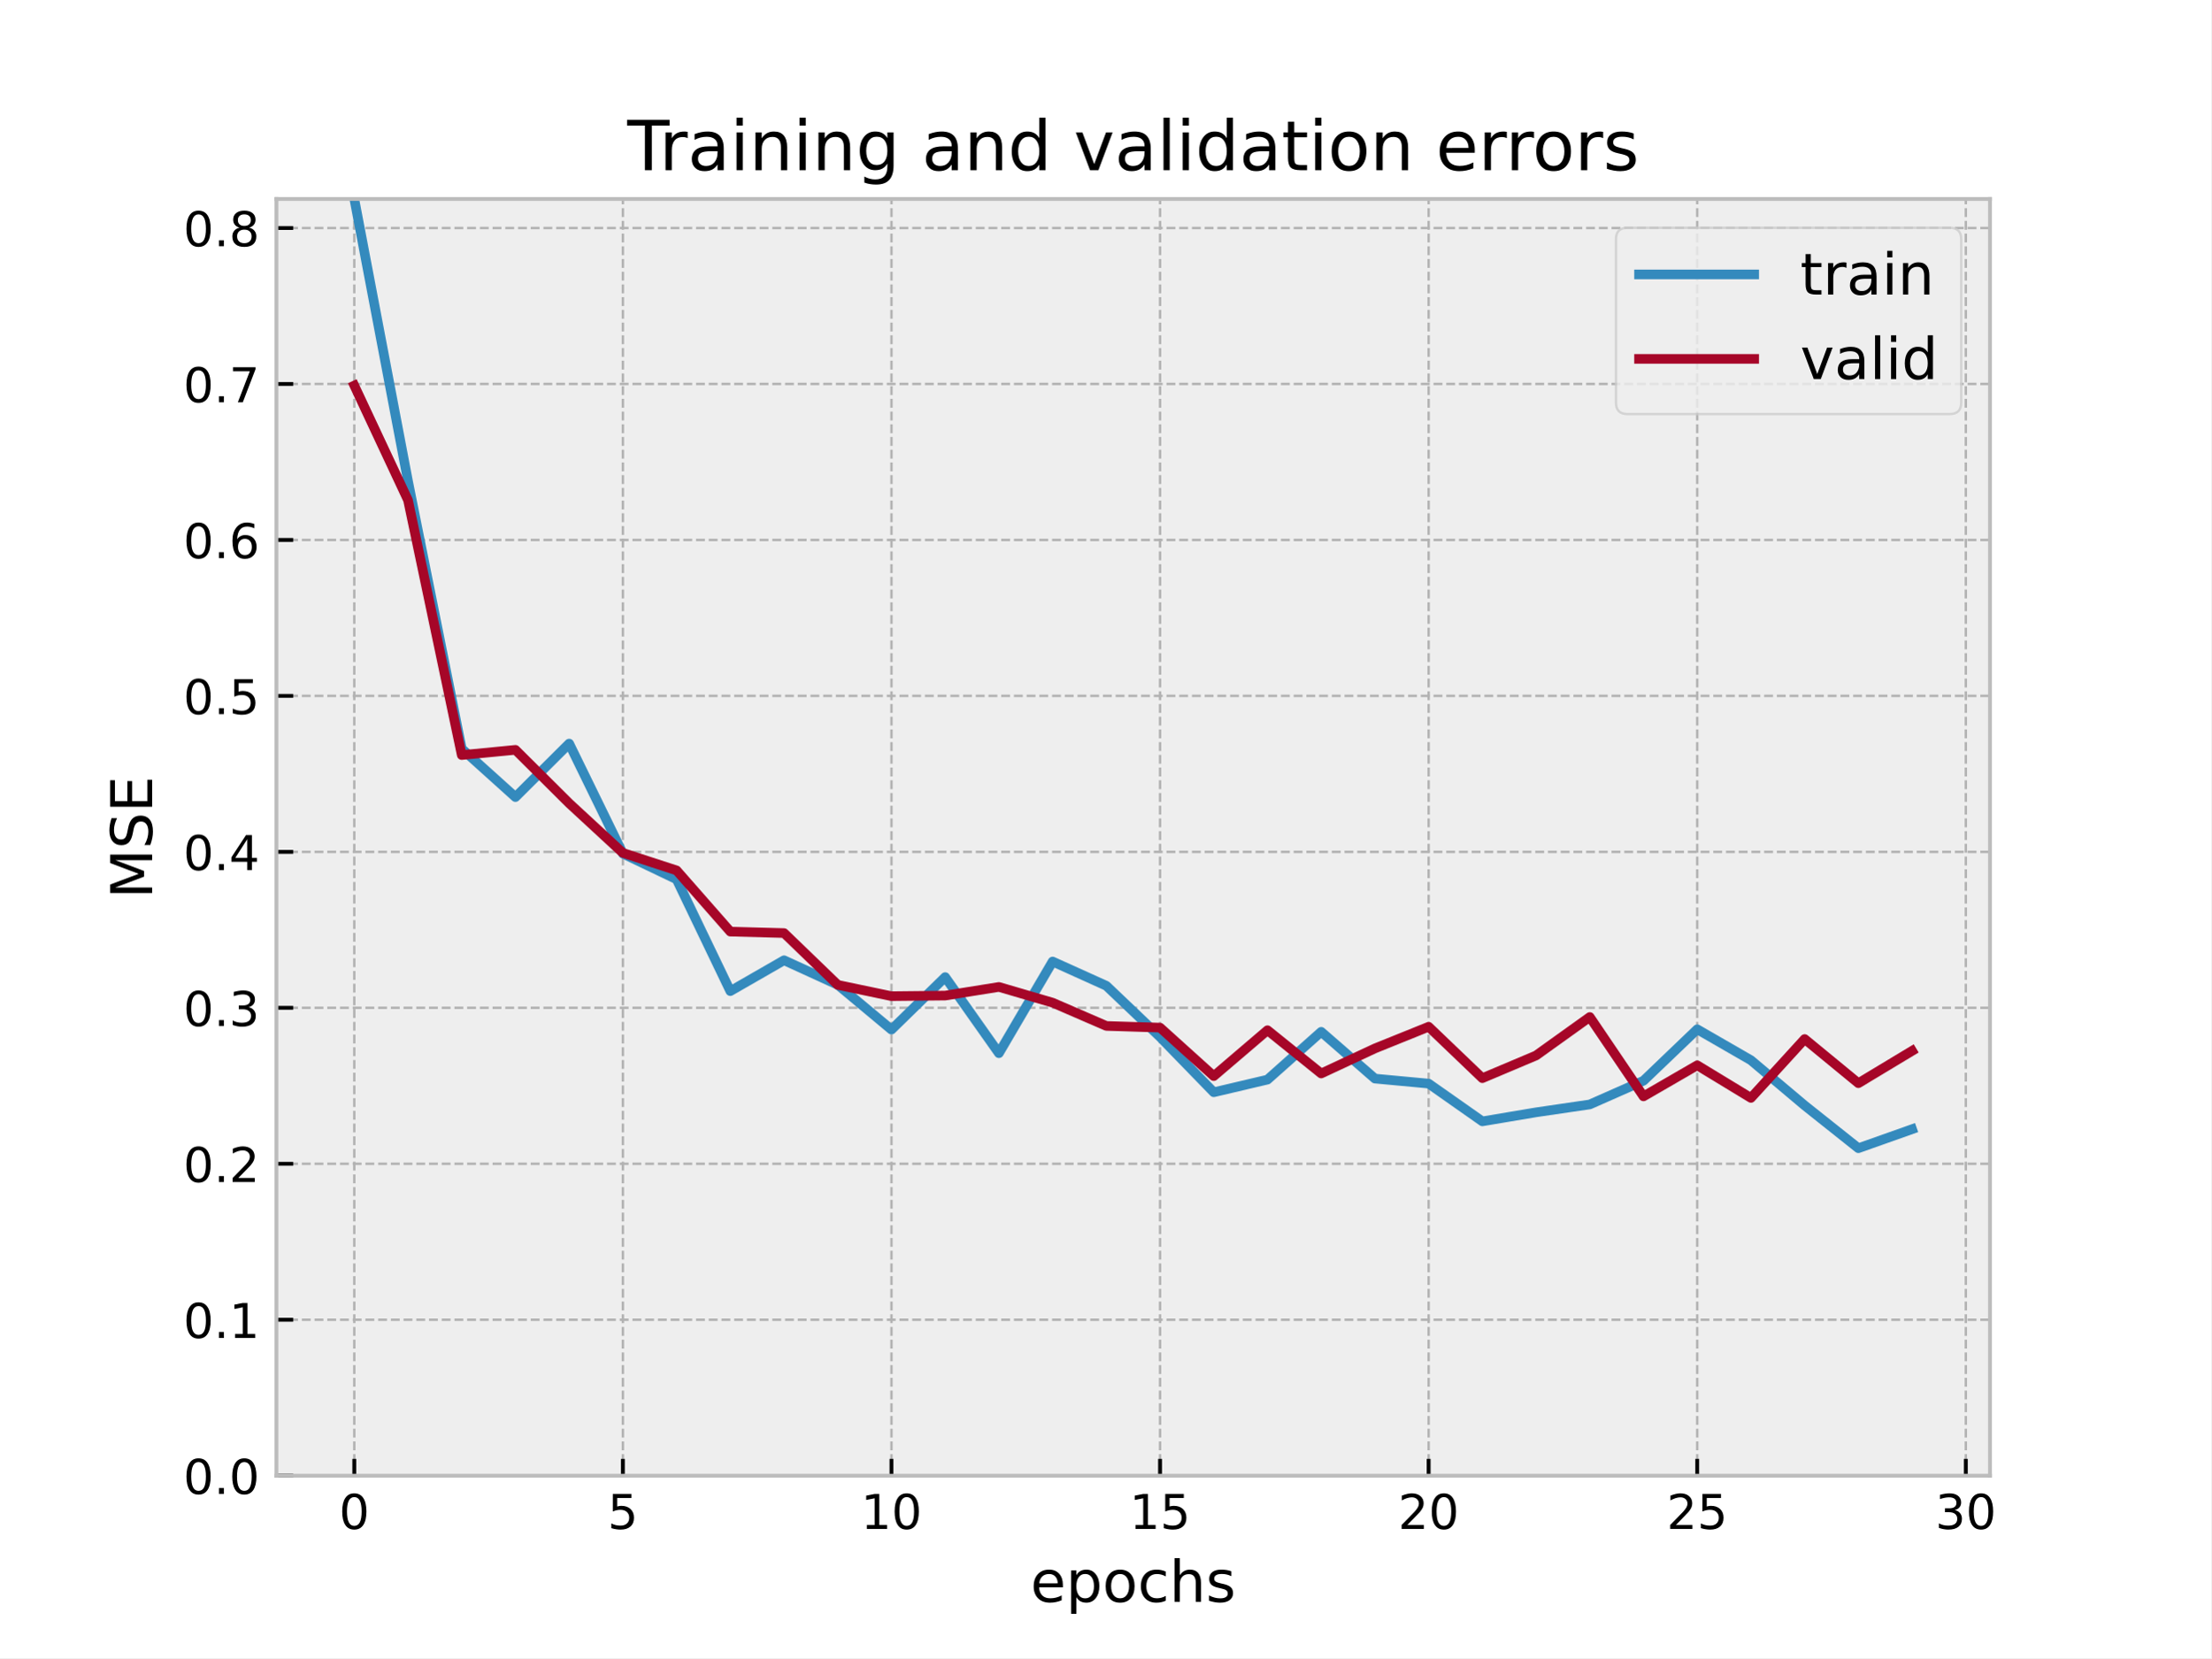
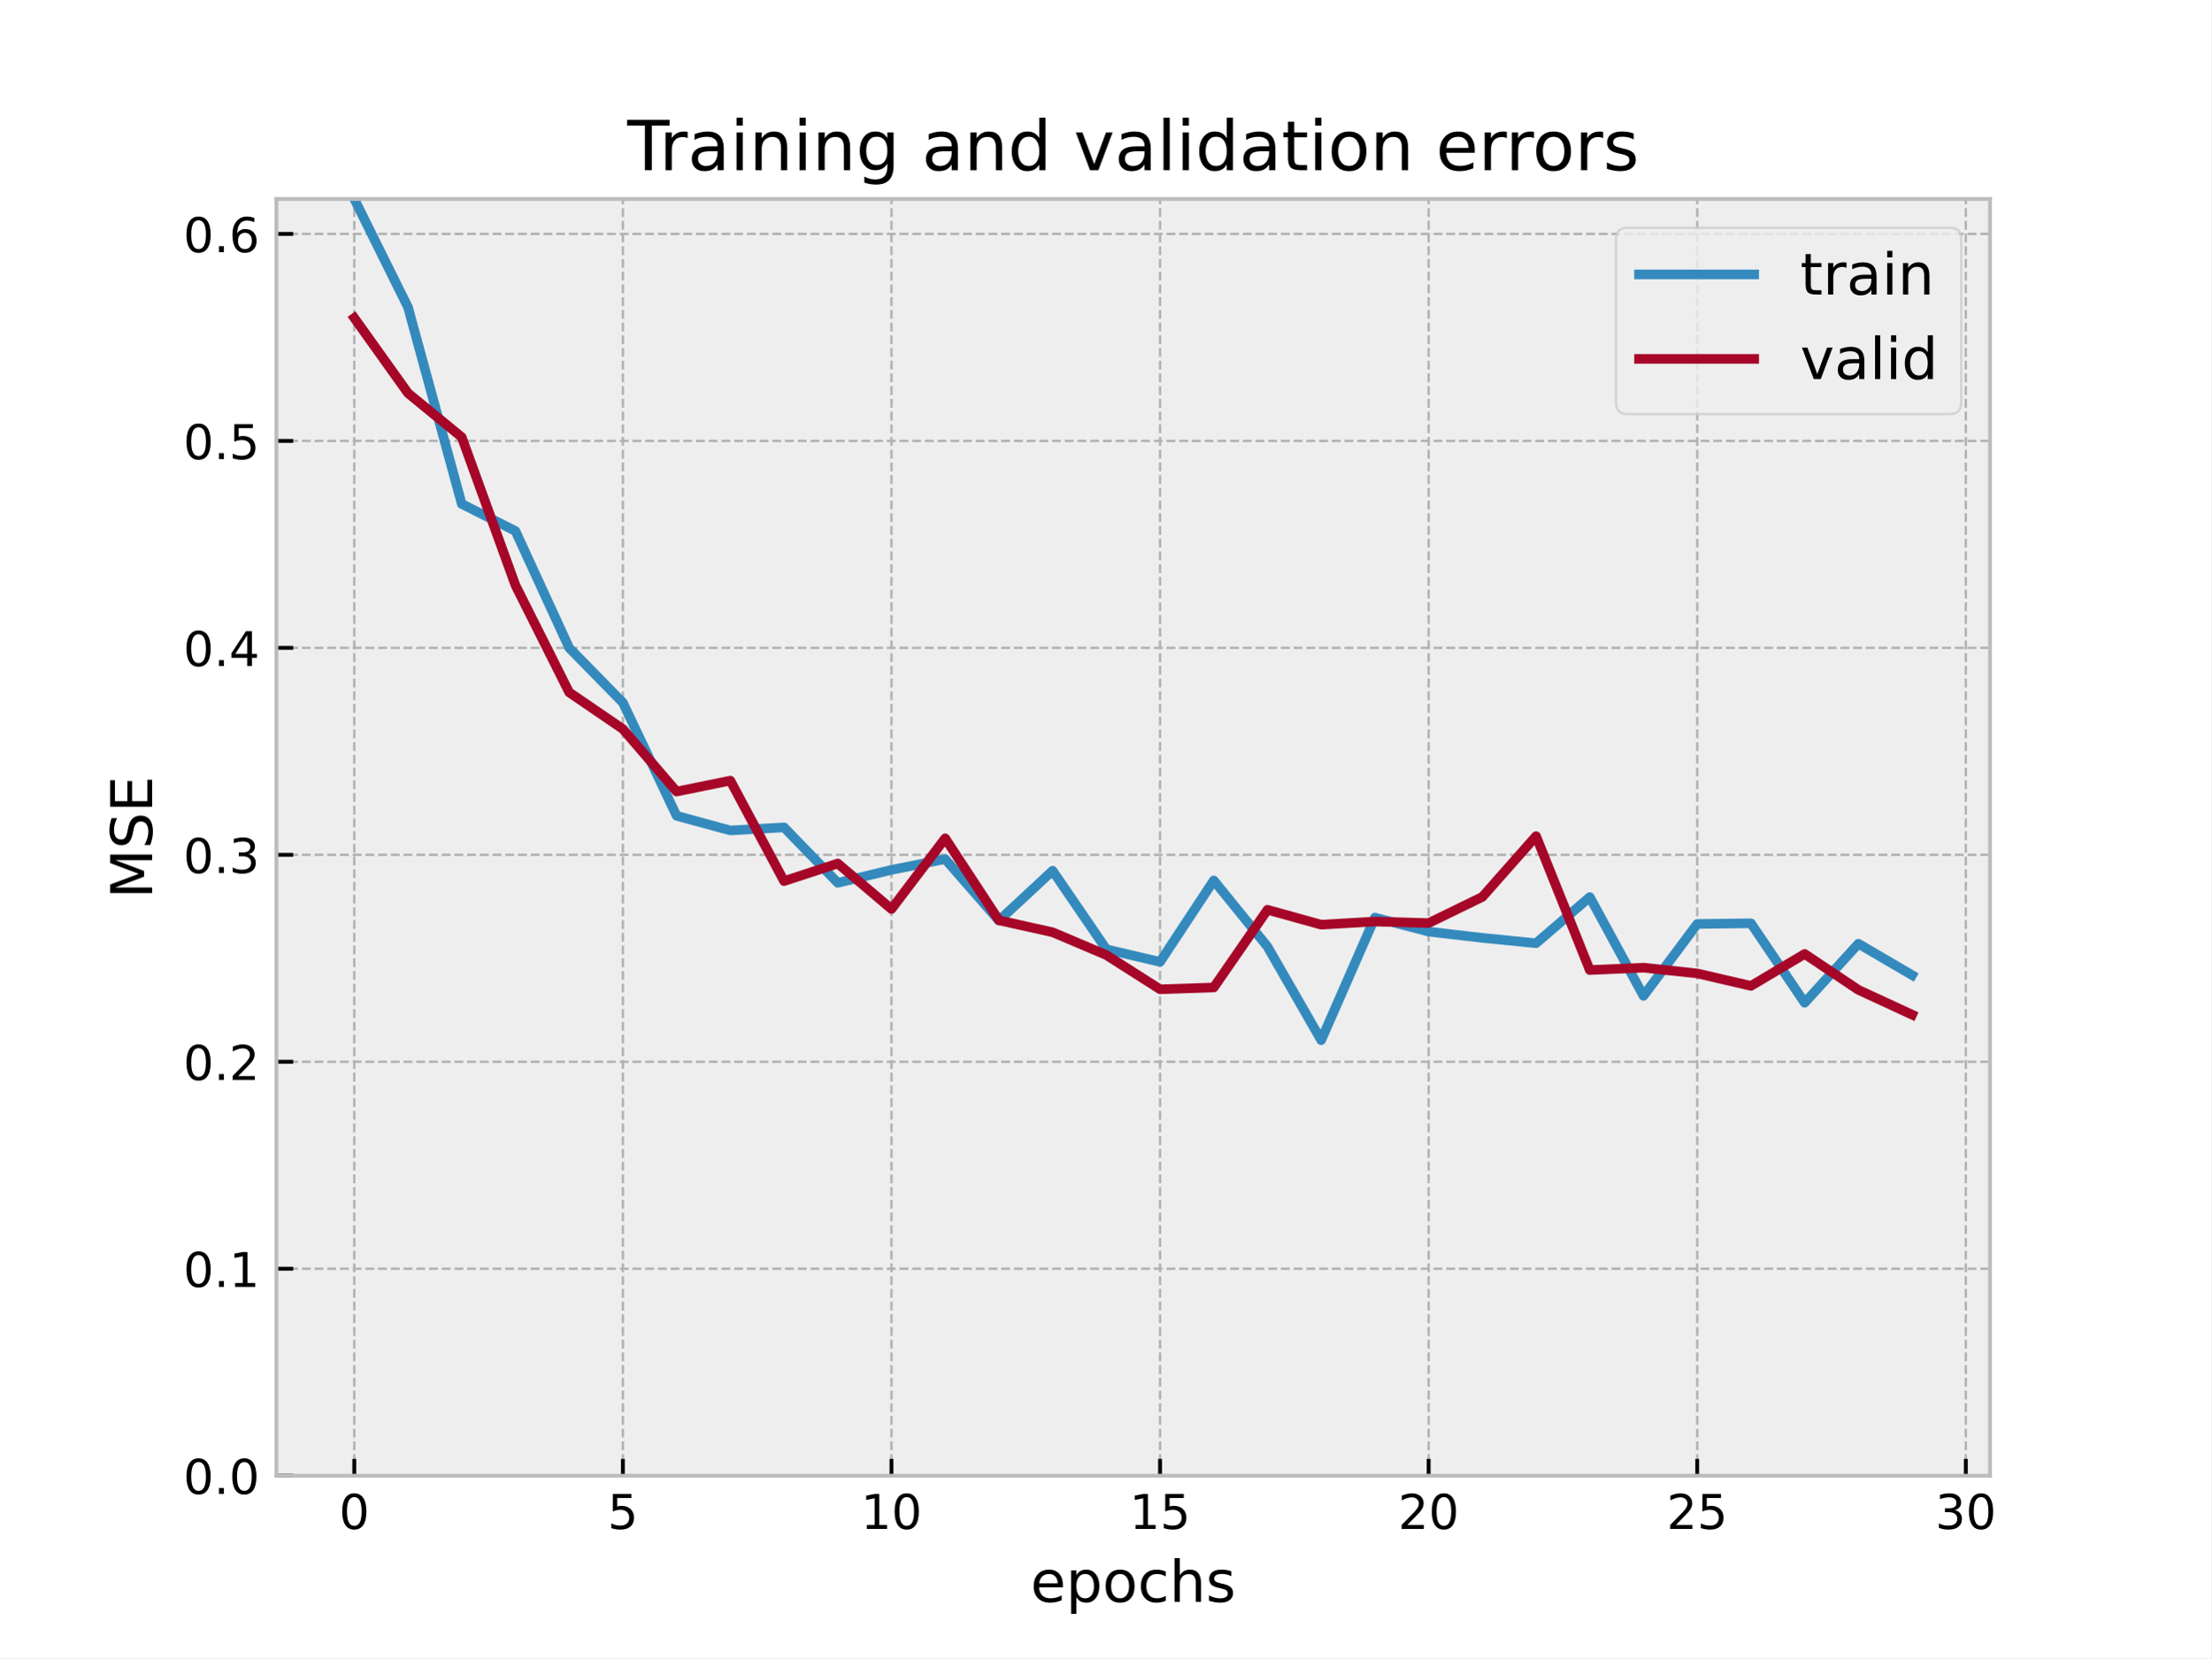
<svg xmlns="http://www.w3.org/2000/svg" xmlns:xlink="http://www.w3.org/1999/xlink" width="460.8pt" height="345.6pt" viewBox="0 0 460.8 345.6" version="1.1">
  <defs>
    <style type="text/css">*{stroke-linejoin: round; stroke-linecap: butt}</style>
  </defs>
  <g id="figure_1">
    <g id="patch_1">
      <path d="M 0 345.6  L 460.8 345.6  L 460.8 0  L 0 0  z " style="fill: #ffffff" />
    </g>
    <g id="axes_1">
      <g id="patch_2">
        <path d="M 57.6 307.584  L 414.72 307.584  L 414.72 41.472  L 57.6 41.472  z " style="fill: #eeeeee" />
      </g>
      <g id="matplotlib.axis_1">
        <g id="xtick_1">
          <g id="line2d_1">
-             <path d="M 73.833 307.584  L 73.833 41.472  " clip-path="url(#p242baad06b)" style="fill: none; stroke-dasharray: 1.85,0.8; stroke-dashoffset: 0; stroke: #b2b2b2; stroke-width: 0.5" />
+             <path d="M 73.833 307.584  L 73.833 41.472  " clip-path="url(#p31e724a1d7)" style="fill: none; stroke-dasharray: 1.85,0.8; stroke-dashoffset: 0; stroke: #b2b2b2; stroke-width: 0.5" />
          </g>
          <g id="line2d_2">
            <defs>
-               <path id="mff244252c2" d="M 0 0  L 0 -3.5  " style="stroke: #000000; stroke-width: 0.8" />
+               <path id="mfc1e614dc9" d="M 0 0  L 0 -3.5  " style="stroke: #000000; stroke-width: 0.8" />
            </defs>
            <g>
-               <use xlink:href="#mff244252c2" x="73.833" y="307.584" style="stroke: #000000; stroke-width: 0.8" />
+               <use xlink:href="#mfc1e614dc9" x="73.833" y="307.584" style="stroke: #000000; stroke-width: 0.8" />
            </g>
          </g>
          <g id="text_1">
            <g transform="translate(70.65148 318.6824) scale(0.1 -0.1)">
              <defs>
                <path id="DejaVuSans-30" d="M 2034 4250  Q 1547 4250 1301 3770  Q 1056 3291 1056 2328  Q 1056 1369 1301 889  Q 1547 409 2034 409  Q 2525 409 2770 889  Q 3016 1369 3016 2328  Q 3016 3291 2770 3770  Q 2525 4250 2034 4250  z M 2034 4750  Q 2819 4750 3233 4129  Q 3647 3509 3647 2328  Q 3647 1150 3233 529  Q 2819 -91 2034 -91  Q 1250 -91 836 529  Q 422 1150 422 2328  Q 422 3509 836 4129  Q 1250 4750 2034 4750  z " transform="scale(0.015625)" />
              </defs>
              <use xlink:href="#DejaVuSans-30" />
            </g>
          </g>
        </g>
        <g id="xtick_2">
          <g id="line2d_3">
-             <path d="M 129.808 307.584  L 129.808 41.472  " clip-path="url(#p242baad06b)" style="fill: none; stroke-dasharray: 1.85,0.8; stroke-dashoffset: 0; stroke: #b2b2b2; stroke-width: 0.5" />
+             <path d="M 129.808 307.584  L 129.808 41.472  " clip-path="url(#p31e724a1d7)" style="fill: none; stroke-dasharray: 1.85,0.8; stroke-dashoffset: 0; stroke: #b2b2b2; stroke-width: 0.5" />
          </g>
          <g id="line2d_4">
            <g>
-               <use xlink:href="#mff244252c2" x="129.808" y="307.584" style="stroke: #000000; stroke-width: 0.8" />
+               <use xlink:href="#mfc1e614dc9" x="129.808" y="307.584" style="stroke: #000000; stroke-width: 0.8" />
            </g>
          </g>
          <g id="text_2">
            <g transform="translate(126.6264 318.6824) scale(0.1 -0.1)">
              <defs>
                <path id="DejaVuSans-35" d="M 691 4666  L 3169 4666  L 3169 4134  L 1269 4134  L 1269 2991  Q 1406 3038 1543 3061  Q 1681 3084 1819 3084  Q 2600 3084 3056 2656  Q 3513 2228 3513 1497  Q 3513 744 3044 326  Q 2575 -91 1722 -91  Q 1428 -91 1123 -41  Q 819 9 494 109  L 494 744  Q 775 591 1075 516  Q 1375 441 1709 441  Q 2250 441 2565 725  Q 2881 1009 2881 1497  Q 2881 1984 2565 2268  Q 2250 2553 1709 2553  Q 1456 2553 1204 2497  Q 953 2441 691 2322  L 691 4666  z " transform="scale(0.015625)" />
              </defs>
              <use xlink:href="#DejaVuSans-35" />
            </g>
          </g>
        </g>
        <g id="xtick_3">
          <g id="line2d_5">
-             <path d="M 185.783 307.584  L 185.783 41.472  " clip-path="url(#p242baad06b)" style="fill: none; stroke-dasharray: 1.85,0.8; stroke-dashoffset: 0; stroke: #b2b2b2; stroke-width: 0.5" />
+             <path d="M 185.783 307.584  L 185.783 41.472  " clip-path="url(#p31e724a1d7)" style="fill: none; stroke-dasharray: 1.85,0.8; stroke-dashoffset: 0; stroke: #b2b2b2; stroke-width: 0.5" />
          </g>
          <g id="line2d_6">
            <g>
-               <use xlink:href="#mff244252c2" x="185.783" y="307.584" style="stroke: #000000; stroke-width: 0.8" />
+               <use xlink:href="#mfc1e614dc9" x="185.783" y="307.584" style="stroke: #000000; stroke-width: 0.8" />
            </g>
          </g>
          <g id="text_3">
            <g transform="translate(179.4201 318.6824) scale(0.1 -0.1)">
              <defs>
                <path id="DejaVuSans-31" d="M 794 531  L 1825 531  L 1825 4091  L 703 3866  L 703 4441  L 1819 4666  L 2450 4666  L 2450 531  L 3481 531  L 3481 0  L 794 0  L 794 531  z " transform="scale(0.015625)" />
              </defs>
              <use xlink:href="#DejaVuSans-31" />
              <use xlink:href="#DejaVuSans-30" transform="translate(63.62305 0)" />
            </g>
          </g>
        </g>
        <g id="xtick_4">
          <g id="line2d_7">
-             <path d="M 241.757 307.584  L 241.757 41.472  " clip-path="url(#p242baad06b)" style="fill: none; stroke-dasharray: 1.85,0.8; stroke-dashoffset: 0; stroke: #b2b2b2; stroke-width: 0.5" />
+             <path d="M 241.757 307.584  L 241.757 41.472  " clip-path="url(#p31e724a1d7)" style="fill: none; stroke-dasharray: 1.85,0.8; stroke-dashoffset: 0; stroke: #b2b2b2; stroke-width: 0.5" />
          </g>
          <g id="line2d_8">
            <g>
-               <use xlink:href="#mff244252c2" x="241.757" y="307.584" style="stroke: #000000; stroke-width: 0.8" />
+               <use xlink:href="#mfc1e614dc9" x="241.757" y="307.584" style="stroke: #000000; stroke-width: 0.8" />
            </g>
          </g>
          <g id="text_4">
            <g transform="translate(235.395 318.6824) scale(0.1 -0.1)">
              <use xlink:href="#DejaVuSans-31" />
              <use xlink:href="#DejaVuSans-35" transform="translate(63.62305 0)" />
            </g>
          </g>
        </g>
        <g id="xtick_5">
          <g id="line2d_9">
-             <path d="M 297.732 307.584  L 297.732 41.472  " clip-path="url(#p242baad06b)" style="fill: none; stroke-dasharray: 1.85,0.8; stroke-dashoffset: 0; stroke: #b2b2b2; stroke-width: 0.5" />
+             <path d="M 297.732 307.584  L 297.732 41.472  " clip-path="url(#p31e724a1d7)" style="fill: none; stroke-dasharray: 1.85,0.8; stroke-dashoffset: 0; stroke: #b2b2b2; stroke-width: 0.5" />
          </g>
          <g id="line2d_10">
            <g>
-               <use xlink:href="#mff244252c2" x="297.732" y="307.584" style="stroke: #000000; stroke-width: 0.8" />
+               <use xlink:href="#mfc1e614dc9" x="297.732" y="307.584" style="stroke: #000000; stroke-width: 0.8" />
            </g>
          </g>
          <g id="text_5">
            <g transform="translate(291.3699 318.6824) scale(0.1 -0.1)">
              <defs>
                <path id="DejaVuSans-32" d="M 1228 531  L 3431 531  L 3431 0  L 469 0  L 469 531  Q 828 903 1448 1529  Q 2069 2156 2228 2338  Q 2531 2678 2651 2914  Q 2772 3150 2772 3378  Q 2772 3750 2511 3984  Q 2250 4219 1831 4219  Q 1534 4219 1204 4116  Q 875 4013 500 3803  L 500 4441  Q 881 4594 1212 4672  Q 1544 4750 1819 4750  Q 2544 4750 2975 4387  Q 3406 4025 3406 3419  Q 3406 3131 3298 2873  Q 3191 2616 2906 2266  Q 2828 2175 2409 1742  Q 1991 1309 1228 531  z " transform="scale(0.015625)" />
              </defs>
              <use xlink:href="#DejaVuSans-32" />
              <use xlink:href="#DejaVuSans-30" transform="translate(63.62305 0)" />
            </g>
          </g>
        </g>
        <g id="xtick_6">
          <g id="line2d_11">
-             <path d="M 353.707 307.584  L 353.707 41.472  " clip-path="url(#p242baad06b)" style="fill: none; stroke-dasharray: 1.85,0.8; stroke-dashoffset: 0; stroke: #b2b2b2; stroke-width: 0.5" />
+             <path d="M 353.707 307.584  L 353.707 41.472  " clip-path="url(#p31e724a1d7)" style="fill: none; stroke-dasharray: 1.85,0.8; stroke-dashoffset: 0; stroke: #b2b2b2; stroke-width: 0.5" />
          </g>
          <g id="line2d_12">
            <g>
-               <use xlink:href="#mff244252c2" x="353.707" y="307.584" style="stroke: #000000; stroke-width: 0.8" />
+               <use xlink:href="#mfc1e614dc9" x="353.707" y="307.584" style="stroke: #000000; stroke-width: 0.8" />
            </g>
          </g>
          <g id="text_6">
            <g transform="translate(347.3448 318.6824) scale(0.1 -0.1)">
              <use xlink:href="#DejaVuSans-32" />
              <use xlink:href="#DejaVuSans-35" transform="translate(63.62305 0)" />
            </g>
          </g>
        </g>
        <g id="xtick_7">
          <g id="line2d_13">
-             <path d="M 409.682 307.584  L 409.682 41.472  " clip-path="url(#p242baad06b)" style="fill: none; stroke-dasharray: 1.85,0.8; stroke-dashoffset: 0; stroke: #b2b2b2; stroke-width: 0.5" />
+             <path d="M 409.682 307.584  L 409.682 41.472  " clip-path="url(#p31e724a1d7)" style="fill: none; stroke-dasharray: 1.85,0.8; stroke-dashoffset: 0; stroke: #b2b2b2; stroke-width: 0.5" />
          </g>
          <g id="line2d_14">
            <g>
-               <use xlink:href="#mff244252c2" x="409.682" y="307.584" style="stroke: #000000; stroke-width: 0.8" />
+               <use xlink:href="#mfc1e614dc9" x="409.682" y="307.584" style="stroke: #000000; stroke-width: 0.8" />
            </g>
          </g>
          <g id="text_7">
            <g transform="translate(403.3198 318.6824) scale(0.1 -0.1)">
              <defs>
                <path id="DejaVuSans-33" d="M 2597 2516  Q 3050 2419 3304 2112  Q 3559 1806 3559 1356  Q 3559 666 3084 287  Q 2609 -91 1734 -91  Q 1441 -91 1130 -33  Q 819 25 488 141  L 488 750  Q 750 597 1062 519  Q 1375 441 1716 441  Q 2309 441 2620 675  Q 2931 909 2931 1356  Q 2931 1769 2642 2001  Q 2353 2234 1838 2234  L 1294 2234  L 1294 2753  L 1863 2753  Q 2328 2753 2575 2939  Q 2822 3125 2822 3475  Q 2822 3834 2567 4026  Q 2313 4219 1838 4219  Q 1578 4219 1281 4162  Q 984 4106 628 3988  L 628 4550  Q 988 4650 1302 4700  Q 1616 4750 1894 4750  Q 2613 4750 3031 4423  Q 3450 4097 3450 3541  Q 3450 3153 3228 2886  Q 3006 2619 2597 2516  z " transform="scale(0.015625)" />
              </defs>
              <use xlink:href="#DejaVuSans-33" />
              <use xlink:href="#DejaVuSans-30" transform="translate(63.62305 0)" />
            </g>
          </g>
        </g>
        <g id="text_8">
          <g transform="translate(214.7606 333.8802) scale(0.12 -0.12)">
            <defs>
              <path id="DejaVuSans-65" d="M 3597 1894  L 3597 1613  L 953 1613  Q 991 1019 1311 708  Q 1631 397 2203 397  Q 2534 397 2845 478  Q 3156 559 3463 722  L 3463 178  Q 3153 47 2828 -22  Q 2503 -91 2169 -91  Q 1331 -91 842 396  Q 353 884 353 1716  Q 353 2575 817 3079  Q 1281 3584 2069 3584  Q 2775 3584 3186 3129  Q 3597 2675 3597 1894  z M 3022 2063  Q 3016 2534 2758 2815  Q 2500 3097 2075 3097  Q 1594 3097 1305 2825  Q 1016 2553 972 2059  L 3022 2063  z " transform="scale(0.015625)" />
              <path id="DejaVuSans-70" d="M 1159 525  L 1159 -1331  L 581 -1331  L 581 3500  L 1159 3500  L 1159 2969  Q 1341 3281 1617 3432  Q 1894 3584 2278 3584  Q 2916 3584 3314 3078  Q 3713 2572 3713 1747  Q 3713 922 3314 415  Q 2916 -91 2278 -91  Q 1894 -91 1617 61  Q 1341 213 1159 525  z M 3116 1747  Q 3116 2381 2855 2742  Q 2594 3103 2138 3103  Q 1681 3103 1420 2742  Q 1159 2381 1159 1747  Q 1159 1113 1420 752  Q 1681 391 2138 391  Q 2594 391 2855 752  Q 3116 1113 3116 1747  z " transform="scale(0.015625)" />
              <path id="DejaVuSans-6f" d="M 1959 3097  Q 1497 3097 1228 2736  Q 959 2375 959 1747  Q 959 1119 1226 758  Q 1494 397 1959 397  Q 2419 397 2687 759  Q 2956 1122 2956 1747  Q 2956 2369 2687 2733  Q 2419 3097 1959 3097  z M 1959 3584  Q 2709 3584 3137 3096  Q 3566 2609 3566 1747  Q 3566 888 3137 398  Q 2709 -91 1959 -91  Q 1206 -91 779 398  Q 353 888 353 1747  Q 353 2609 779 3096  Q 1206 3584 1959 3584  z " transform="scale(0.015625)" />
              <path id="DejaVuSans-63" d="M 3122 3366  L 3122 2828  Q 2878 2963 2633 3030  Q 2388 3097 2138 3097  Q 1578 3097 1268 2742  Q 959 2388 959 1747  Q 959 1106 1268 751  Q 1578 397 2138 397  Q 2388 397 2633 464  Q 2878 531 3122 666  L 3122 134  Q 2881 22 2623 -34  Q 2366 -91 2075 -91  Q 1284 -91 818 406  Q 353 903 353 1747  Q 353 2603 823 3093  Q 1294 3584 2113 3584  Q 2378 3584 2631 3529  Q 2884 3475 3122 3366  z " transform="scale(0.015625)" />
              <path id="DejaVuSans-68" d="M 3513 2113  L 3513 0  L 2938 0  L 2938 2094  Q 2938 2591 2744 2837  Q 2550 3084 2163 3084  Q 1697 3084 1428 2787  Q 1159 2491 1159 1978  L 1159 0  L 581 0  L 581 4863  L 1159 4863  L 1159 2956  Q 1366 3272 1645 3428  Q 1925 3584 2291 3584  Q 2894 3584 3203 3211  Q 3513 2838 3513 2113  z " transform="scale(0.015625)" />
              <path id="DejaVuSans-73" d="M 2834 3397  L 2834 2853  Q 2591 2978 2328 3040  Q 2066 3103 1784 3103  Q 1356 3103 1142 2972  Q 928 2841 928 2578  Q 928 2378 1081 2264  Q 1234 2150 1697 2047  L 1894 2003  Q 2506 1872 2764 1633  Q 3022 1394 3022 966  Q 3022 478 2636 193  Q 2250 -91 1575 -91  Q 1294 -91 989 -36  Q 684 19 347 128  L 347 722  Q 666 556 975 473  Q 1284 391 1588 391  Q 1994 391 2212 530  Q 2431 669 2431 922  Q 2431 1156 2273 1281  Q 2116 1406 1581 1522  L 1381 1569  Q 847 1681 609 1914  Q 372 2147 372 2553  Q 372 3047 722 3315  Q 1072 3584 1716 3584  Q 2034 3584 2315 3537  Q 2597 3491 2834 3397  z " transform="scale(0.015625)" />
            </defs>
            <use xlink:href="#DejaVuSans-65" />
            <use xlink:href="#DejaVuSans-70" transform="translate(61.52344 0)" />
            <use xlink:href="#DejaVuSans-6f" transform="translate(125 0)" />
            <use xlink:href="#DejaVuSans-63" transform="translate(186.1816 0)" />
            <use xlink:href="#DejaVuSans-68" transform="translate(241.1621 0)" />
            <use xlink:href="#DejaVuSans-73" transform="translate(304.541 0)" />
          </g>
        </g>
      </g>
      <g id="matplotlib.axis_2">
        <g id="ytick_1">
          <g id="line2d_15">
-             <path d="M 57.6 307.584  L 414.72 307.584  " clip-path="url(#p242baad06b)" style="fill: none; stroke-dasharray: 1.85,0.8; stroke-dashoffset: 0; stroke: #b2b2b2; stroke-width: 0.5" />
+             <path d="M 57.6 307.584  L 414.72 307.584  " clip-path="url(#p31e724a1d7)" style="fill: none; stroke-dasharray: 1.85,0.8; stroke-dashoffset: 0; stroke: #b2b2b2; stroke-width: 0.5" />
          </g>
          <g id="line2d_16">
            <defs>
-               <path id="m030b545c66" d="M 0 0  L 3.5 0  " style="stroke: #000000; stroke-width: 0.8" />
+               <path id="m634e3ad9b4" d="M 0 0  L 3.5 0  " style="stroke: #000000; stroke-width: 0.8" />
            </defs>
            <g>
-               <use xlink:href="#m030b545c66" x="57.6" y="307.584" style="stroke: #000000; stroke-width: 0.8" />
+               <use xlink:href="#m634e3ad9b4" x="57.6" y="307.584" style="stroke: #000000; stroke-width: 0.8" />
            </g>
          </g>
          <g id="text_9">
            <g transform="translate(38.19687 311.3832) scale(0.1 -0.1)">
              <defs>
                <path id="DejaVuSans-2e" d="M 684 794  L 1344 794  L 1344 0  L 684 0  L 684 794  z " transform="scale(0.015625)" />
              </defs>
              <use xlink:href="#DejaVuSans-30" />
              <use xlink:href="#DejaVuSans-2e" transform="translate(63.62305 0)" />
              <use xlink:href="#DejaVuSans-30" transform="translate(95.41016 0)" />
            </g>
          </g>
        </g>
        <g id="ytick_2">
          <g id="line2d_17">
-             <path d="M 57.6 275.076  L 414.72 275.076  " clip-path="url(#p242baad06b)" style="fill: none; stroke-dasharray: 1.85,0.8; stroke-dashoffset: 0; stroke: #b2b2b2; stroke-width: 0.5" />
+             <path d="M 57.6 264.446  L 414.72 264.446  " clip-path="url(#p31e724a1d7)" style="fill: none; stroke-dasharray: 1.85,0.8; stroke-dashoffset: 0; stroke: #b2b2b2; stroke-width: 0.5" />
          </g>
          <g id="line2d_18">
            <g>
-               <use xlink:href="#m030b545c66" x="57.6" y="275.076" style="stroke: #000000; stroke-width: 0.8" />
+               <use xlink:href="#m634e3ad9b4" x="57.6" y="264.446" style="stroke: #000000; stroke-width: 0.8" />
            </g>
          </g>
          <g id="text_10">
-             <g transform="translate(38.19687 278.8752) scale(0.1 -0.1)">
+             <g transform="translate(38.19687 268.2449) scale(0.1 -0.1)">
              <use xlink:href="#DejaVuSans-30" />
              <use xlink:href="#DejaVuSans-2e" transform="translate(63.62305 0)" />
              <use xlink:href="#DejaVuSans-31" transform="translate(95.41016 0)" />
            </g>
          </g>
        </g>
        <g id="ytick_3">
          <g id="line2d_19">
-             <path d="M 57.6 242.568  L 414.72 242.568  " clip-path="url(#p242baad06b)" style="fill: none; stroke-dasharray: 1.85,0.8; stroke-dashoffset: 0; stroke: #b2b2b2; stroke-width: 0.5" />
+             <path d="M 57.6 221.307  L 414.72 221.307  " clip-path="url(#p31e724a1d7)" style="fill: none; stroke-dasharray: 1.85,0.8; stroke-dashoffset: 0; stroke: #b2b2b2; stroke-width: 0.5" />
          </g>
          <g id="line2d_20">
            <g>
-               <use xlink:href="#m030b545c66" x="57.6" y="242.568" style="stroke: #000000; stroke-width: 0.8" />
+               <use xlink:href="#m634e3ad9b4" x="57.6" y="221.307" style="stroke: #000000; stroke-width: 0.8" />
            </g>
          </g>
          <g id="text_11">
-             <g transform="translate(38.19687 246.3671) scale(0.1 -0.1)">
+             <g transform="translate(38.19687 225.1065) scale(0.1 -0.1)">
              <use xlink:href="#DejaVuSans-30" />
              <use xlink:href="#DejaVuSans-2e" transform="translate(63.62305 0)" />
              <use xlink:href="#DejaVuSans-32" transform="translate(95.41016 0)" />
            </g>
          </g>
        </g>
        <g id="ytick_4">
          <g id="line2d_21">
-             <path d="M 57.6 210.06  L 414.72 210.06  " clip-path="url(#p242baad06b)" style="fill: none; stroke-dasharray: 1.85,0.8; stroke-dashoffset: 0; stroke: #b2b2b2; stroke-width: 0.5" />
+             <path d="M 57.6 178.169  L 414.72 178.169  " clip-path="url(#p31e724a1d7)" style="fill: none; stroke-dasharray: 1.85,0.8; stroke-dashoffset: 0; stroke: #b2b2b2; stroke-width: 0.5" />
          </g>
          <g id="line2d_22">
            <g>
-               <use xlink:href="#m030b545c66" x="57.6" y="210.06" style="stroke: #000000; stroke-width: 0.8" />
+               <use xlink:href="#m634e3ad9b4" x="57.6" y="178.169" style="stroke: #000000; stroke-width: 0.8" />
            </g>
          </g>
          <g id="text_12">
-             <g transform="translate(38.19687 213.8591) scale(0.1 -0.1)">
+             <g transform="translate(38.19687 181.9682) scale(0.1 -0.1)">
              <use xlink:href="#DejaVuSans-30" />
              <use xlink:href="#DejaVuSans-2e" transform="translate(63.62305 0)" />
              <use xlink:href="#DejaVuSans-33" transform="translate(95.41016 0)" />
            </g>
          </g>
        </g>
        <g id="ytick_5">
          <g id="line2d_23">
-             <path d="M 57.6 177.552  L 414.72 177.552  " clip-path="url(#p242baad06b)" style="fill: none; stroke-dasharray: 1.85,0.8; stroke-dashoffset: 0; stroke: #b2b2b2; stroke-width: 0.5" />
+             <path d="M 57.6 135.031  L 414.72 135.031  " clip-path="url(#p31e724a1d7)" style="fill: none; stroke-dasharray: 1.85,0.8; stroke-dashoffset: 0; stroke: #b2b2b2; stroke-width: 0.5" />
          </g>
          <g id="line2d_24">
            <g>
-               <use xlink:href="#m030b545c66" x="57.6" y="177.552" style="stroke: #000000; stroke-width: 0.8" />
+               <use xlink:href="#m634e3ad9b4" x="57.6" y="135.031" style="stroke: #000000; stroke-width: 0.8" />
            </g>
          </g>
          <g id="text_13">
-             <g transform="translate(38.19687 181.351) scale(0.1 -0.1)">
+             <g transform="translate(38.19687 138.8299) scale(0.1 -0.1)">
              <defs>
                <path id="DejaVuSans-34" d="M 2419 4116  L 825 1625  L 2419 1625  L 2419 4116  z M 2253 4666  L 3047 4666  L 3047 1625  L 3713 1625  L 3713 1100  L 3047 1100  L 3047 0  L 2419 0  L 2419 1100  L 313 1100  L 313 1709  L 2253 4666  z " transform="scale(0.015625)" />
              </defs>
              <use xlink:href="#DejaVuSans-30" />
              <use xlink:href="#DejaVuSans-2e" transform="translate(63.62305 0)" />
              <use xlink:href="#DejaVuSans-34" transform="translate(95.41016 0)" />
            </g>
          </g>
        </g>
        <g id="ytick_6">
          <g id="line2d_25">
-             <path d="M 57.6 145.044  L 414.72 145.044  " clip-path="url(#p242baad06b)" style="fill: none; stroke-dasharray: 1.85,0.8; stroke-dashoffset: 0; stroke: #b2b2b2; stroke-width: 0.5" />
+             <path d="M 57.6 91.892  L 414.72 91.892  " clip-path="url(#p31e724a1d7)" style="fill: none; stroke-dasharray: 1.85,0.8; stroke-dashoffset: 0; stroke: #b2b2b2; stroke-width: 0.5" />
          </g>
          <g id="line2d_26">
            <g>
-               <use xlink:href="#m030b545c66" x="57.6" y="145.044" style="stroke: #000000; stroke-width: 0.8" />
+               <use xlink:href="#m634e3ad9b4" x="57.6" y="91.892" style="stroke: #000000; stroke-width: 0.8" />
            </g>
          </g>
          <g id="text_14">
-             <g transform="translate(38.19687 148.843) scale(0.1 -0.1)">
+             <g transform="translate(38.19687 95.69154) scale(0.1 -0.1)">
              <use xlink:href="#DejaVuSans-30" />
              <use xlink:href="#DejaVuSans-2e" transform="translate(63.62305 0)" />
              <use xlink:href="#DejaVuSans-35" transform="translate(95.41016 0)" />
            </g>
          </g>
        </g>
        <g id="ytick_7">
          <g id="line2d_27">
-             <path d="M 57.6 112.536  L 414.72 112.536  " clip-path="url(#p242baad06b)" style="fill: none; stroke-dasharray: 1.85,0.8; stroke-dashoffset: 0; stroke: #b2b2b2; stroke-width: 0.5" />
+             <path d="M 57.6 48.754  L 414.72 48.754  " clip-path="url(#p31e724a1d7)" style="fill: none; stroke-dasharray: 1.85,0.8; stroke-dashoffset: 0; stroke: #b2b2b2; stroke-width: 0.5" />
          </g>
          <g id="line2d_28">
            <g>
-               <use xlink:href="#m030b545c66" x="57.6" y="112.536" style="stroke: #000000; stroke-width: 0.8" />
+               <use xlink:href="#m634e3ad9b4" x="57.6" y="48.754" style="stroke: #000000; stroke-width: 0.8" />
            </g>
          </g>
          <g id="text_15">
-             <g transform="translate(38.19687 116.335) scale(0.1 -0.1)">
+             <g transform="translate(38.19687 52.5532) scale(0.1 -0.1)">
              <defs>
                <path id="DejaVuSans-36" d="M 2113 2584  Q 1688 2584 1439 2293  Q 1191 2003 1191 1497  Q 1191 994 1439 701  Q 1688 409 2113 409  Q 2538 409 2786 701  Q 3034 994 3034 1497  Q 3034 2003 2786 2293  Q 2538 2584 2113 2584  z M 3366 4563  L 3366 3988  Q 3128 4100 2886 4159  Q 2644 4219 2406 4219  Q 1781 4219 1451 3797  Q 1122 3375 1075 2522  Q 1259 2794 1537 2939  Q 1816 3084 2150 3084  Q 2853 3084 3261 2657  Q 3669 2231 3669 1497  Q 3669 778 3244 343  Q 2819 -91 2113 -91  Q 1303 -91 875 529  Q 447 1150 447 2328  Q 447 3434 972 4092  Q 1497 4750 2381 4750  Q 2619 4750 2861 4703  Q 3103 4656 3366 4563  z " transform="scale(0.015625)" />
              </defs>
              <use xlink:href="#DejaVuSans-30" />
              <use xlink:href="#DejaVuSans-2e" transform="translate(63.62305 0)" />
              <use xlink:href="#DejaVuSans-36" transform="translate(95.41016 0)" />
            </g>
          </g>
        </g>
-         <g id="ytick_8">
-           <g id="line2d_29">
-             <path d="M 57.6 80.028  L 414.72 80.028  " clip-path="url(#p242baad06b)" style="fill: none; stroke-dasharray: 1.85,0.8; stroke-dashoffset: 0; stroke: #b2b2b2; stroke-width: 0.5" />
-           </g>
-           <g id="line2d_30">
-             <g>
-               <use xlink:href="#m030b545c66" x="57.6" y="80.028" style="stroke: #000000; stroke-width: 0.8" />
-             </g>
-           </g>
-           <g id="text_16">
-             <g transform="translate(38.19687 83.82692) scale(0.1 -0.1)">
-               <defs>
-                 <path id="DejaVuSans-37" d="M 525 4666  L 3525 4666  L 3525 4397  L 1831 0  L 1172 0  L 2766 4134  L 525 4134  L 525 4666  z " transform="scale(0.015625)" />
-               </defs>
-               <use xlink:href="#DejaVuSans-30" />
-               <use xlink:href="#DejaVuSans-2e" transform="translate(63.62305 0)" />
-               <use xlink:href="#DejaVuSans-37" transform="translate(95.41016 0)" />
-             </g>
-           </g>
-         </g>
-         <g id="ytick_9">
-           <g id="line2d_31">
-             <path d="M 57.6 47.52  L 414.72 47.52  " clip-path="url(#p242baad06b)" style="fill: none; stroke-dasharray: 1.85,0.8; stroke-dashoffset: 0; stroke: #b2b2b2; stroke-width: 0.5" />
-           </g>
-           <g id="line2d_32">
-             <g>
-               <use xlink:href="#m030b545c66" x="57.6" y="47.52" style="stroke: #000000; stroke-width: 0.8" />
-             </g>
-           </g>
-           <g id="text_17">
-             <g transform="translate(38.19687 51.31888) scale(0.1 -0.1)">
-               <defs>
-                 <path id="DejaVuSans-38" d="M 2034 2216  Q 1584 2216 1326 1975  Q 1069 1734 1069 1313  Q 1069 891 1326 650  Q 1584 409 2034 409  Q 2484 409 2743 651  Q 3003 894 3003 1313  Q 3003 1734 2745 1975  Q 2488 2216 2034 2216  z M 1403 2484  Q 997 2584 770 2862  Q 544 3141 544 3541  Q 544 4100 942 4425  Q 1341 4750 2034 4750  Q 2731 4750 3128 4425  Q 3525 4100 3525 3541  Q 3525 3141 3298 2862  Q 3072 2584 2669 2484  Q 3125 2378 3379 2068  Q 3634 1759 3634 1313  Q 3634 634 3220 271  Q 2806 -91 2034 -91  Q 1263 -91 848 271  Q 434 634 434 1313  Q 434 1759 690 2068  Q 947 2378 1403 2484  z M 1172 3481  Q 1172 3119 1398 2916  Q 1625 2713 2034 2713  Q 2441 2713 2670 2916  Q 2900 3119 2900 3481  Q 2900 3844 2670 4047  Q 2441 4250 2034 4250  Q 1625 4250 1398 4047  Q 1172 3844 1172 3481  z " transform="scale(0.015625)" />
-               </defs>
-               <use xlink:href="#DejaVuSans-30" />
-               <use xlink:href="#DejaVuSans-2e" transform="translate(63.62305 0)" />
-               <use xlink:href="#DejaVuSans-38" transform="translate(95.41016 0)" />
-             </g>
-           </g>
-         </g>
-         <g id="text_18">
+         <g id="text_16">
          <g transform="translate(31.70125 187.3052) rotate(-90) scale(0.12 -0.12)">
            <defs>
              <path id="DejaVuSans-4d" d="M 628 4666  L 1569 4666  L 2759 1491  L 3956 4666  L 4897 4666  L 4897 0  L 4281 0  L 4281 4097  L 3078 897  L 2444 897  L 1241 4097  L 1241 0  L 628 0  L 628 4666  z " transform="scale(0.015625)" />
              <path id="DejaVuSans-53" d="M 3425 4513  L 3425 3897  Q 3066 4069 2747 4153  Q 2428 4238 2131 4238  Q 1616 4238 1336 4038  Q 1056 3838 1056 3469  Q 1056 3159 1242 3001  Q 1428 2844 1947 2747  L 2328 2669  Q 3034 2534 3370 2195  Q 3706 1856 3706 1288  Q 3706 609 3251 259  Q 2797 -91 1919 -91  Q 1588 -91 1214 -16  Q 841 59 441 206  L 441 856  Q 825 641 1194 531  Q 1563 422 1919 422  Q 2459 422 2753 634  Q 3047 847 3047 1241  Q 3047 1584 2836 1778  Q 2625 1972 2144 2069  L 1759 2144  Q 1053 2284 737 2584  Q 422 2884 422 3419  Q 422 4038 858 4394  Q 1294 4750 2059 4750  Q 2388 4750 2728 4690  Q 3069 4631 3425 4513  z " transform="scale(0.015625)" />
              <path id="DejaVuSans-45" d="M 628 4666  L 3578 4666  L 3578 4134  L 1259 4134  L 1259 2753  L 3481 2753  L 3481 2222  L 1259 2222  L 1259 531  L 3634 531  L 3634 0  L 628 0  L 628 4666  z " transform="scale(0.015625)" />
            </defs>
            <use xlink:href="#DejaVuSans-4d" />
            <use xlink:href="#DejaVuSans-53" transform="translate(86.2793 0)" />
            <use xlink:href="#DejaVuSans-45" transform="translate(149.7559 0)" />
          </g>
        </g>
      </g>
-       <g id="line2d_33">
-         <path d="M 73.833 41.472  L 85.028 100.298  L 96.223 156.054  L 107.418 166.136  L 118.613 154.985  L 129.808 177.924  L 141.003 183.274  L 152.198 206.58  L 163.393 200.147  L 174.588 205.267  L 185.783 214.606  L 196.978 203.66  L 208.173 219.521  L 219.368 200.411  L 230.563 205.468  L 241.757 216.14  L 252.952 227.663  L 264.147 225.026  L 275.342 215.063  L 286.537 224.813  L 297.732 225.86  L 308.927 233.727  L 320.122 231.843  L 331.317 230.201  L 342.512 225.26  L 353.707 214.535  L 364.902 220.988  L 376.097 230.415  L 387.292 239.322  L 398.487 235.356  " clip-path="url(#p242baad06b)" style="fill: none; stroke: #348abd; stroke-width: 2; stroke-linecap: square" />
-       </g>
-       <g id="line2d_34">
-         <path d="M 73.833 80.358  L 85.028 104.256  L 96.223 157.379  L 107.418 156.291  L 118.613 167.429  L 129.808 177.776  L 141.003 181.421  L 152.198 194.175  L 163.393 194.479  L 174.588 205.283  L 185.783 207.629  L 196.978 207.509  L 208.173 205.708  L 219.368 208.99  L 230.563 213.837  L 241.757 214.189  L 252.952 224.296  L 264.147 214.732  L 275.342 223.75  L 286.537 218.526  L 297.732 214.008  L 308.927 224.725  L 320.122 219.997  L 331.317 211.977  L 342.512 228.521  L 353.707 222.04  L 364.902 228.841  L 376.097 216.568  L 387.292 225.775  L 398.487 219.031  " clip-path="url(#p242baad06b)" style="fill: none; stroke: #a60628; stroke-width: 2; stroke-linecap: square" />
+       <g id="line2d_29">
+         <path d="M 73.833 41.472  L 85.028 64.047  L 96.223 105.029  L 107.418 110.68  L 118.613 135.029  L 129.808 146.445  L 141.003 170.039  L 152.198 173.088  L 163.393 172.45  L 174.588 184.006  L 185.783 181.308  L 196.978 179.055  L 208.173 191.881  L 219.368 181.482  L 230.563 197.859  L 241.757 200.49  L 252.952 183.513  L 264.147 197.313  L 275.342 216.807  L 286.537 191.246  L 297.732 194.177  L 308.927 195.479  L 320.122 196.596  L 331.317 186.978  L 342.512 207.571  L 353.707 192.581  L 364.902 192.444  L 376.097 209.005  L 387.292 196.698  L 398.487 203.249  " clip-path="url(#p31e724a1d7)" style="fill: none; stroke: #348abd; stroke-width: 2; stroke-linecap: square" />
+       </g>
+       <g id="line2d_30">
+         <path d="M 73.833 66.271  L 85.028 81.944  L 96.223 91.118  L 107.418 121.988  L 118.613 144.3  L 129.808 151.951  L 141.003 164.982  L 152.198 162.704  L 163.393 183.649  L 174.588 179.98  L 185.783 189.466  L 196.978 174.728  L 208.173 191.819  L 219.368 194.313  L 230.563 199.06  L 241.757 206.194  L 252.952 205.823  L 264.147 189.626  L 275.342 192.731  L 286.537 192.08  L 297.732 192.398  L 308.927 186.945  L 320.122 174.277  L 331.317 202.189  L 342.512 201.698  L 353.707 202.891  L 364.902 205.491  L 376.097 198.834  L 387.292 206.32  L 398.487 211.495  " clip-path="url(#p31e724a1d7)" style="fill: none; stroke: #a60628; stroke-width: 2; stroke-linecap: square" />
      </g>
      <g id="patch_3">
        <path d="M 57.6 307.584  L 57.6 41.472  " style="fill: none; stroke: #bcbcbc; stroke-width: 0.8; stroke-linejoin: miter; stroke-linecap: square" />
      </g>
      <g id="patch_4">
        <path d="M 414.72 307.584  L 414.72 41.472  " style="fill: none; stroke: #bcbcbc; stroke-width: 0.8; stroke-linejoin: miter; stroke-linecap: square" />
      </g>
      <g id="patch_5">
        <path d="M 57.6 307.584  L 414.72 307.584  " style="fill: none; stroke: #bcbcbc; stroke-width: 0.8; stroke-linejoin: miter; stroke-linecap: square" />
      </g>
      <g id="patch_6">
        <path d="M 57.6 41.472  L 414.72 41.472  " style="fill: none; stroke: #bcbcbc; stroke-width: 0.8; stroke-linejoin: miter; stroke-linecap: square" />
      </g>
-       <g id="text_19">
+       <g id="text_17">
        <g transform="translate(130.7171 35.472) scale(0.144 -0.144)">
          <defs>
            <path id="DejaVuSans-54" d="M -19 4666  L 3928 4666  L 3928 4134  L 2272 4134  L 2272 0  L 1638 0  L 1638 4134  L -19 4134  L -19 4666  z " transform="scale(0.015625)" />
            <path id="DejaVuSans-72" d="M 2631 2963  Q 2534 3019 2420 3045  Q 2306 3072 2169 3072  Q 1681 3072 1420 2755  Q 1159 2438 1159 1844  L 1159 0  L 581 0  L 581 3500  L 1159 3500  L 1159 2956  Q 1341 3275 1631 3429  Q 1922 3584 2338 3584  Q 2397 3584 2469 3576  Q 2541 3569 2628 3553  L 2631 2963  z " transform="scale(0.015625)" />
            <path id="DejaVuSans-61" d="M 2194 1759  Q 1497 1759 1228 1600  Q 959 1441 959 1056  Q 959 750 1161 570  Q 1363 391 1709 391  Q 2188 391 2477 730  Q 2766 1069 2766 1631  L 2766 1759  L 2194 1759  z M 3341 1997  L 3341 0  L 2766 0  L 2766 531  Q 2569 213 2275 61  Q 1981 -91 1556 -91  Q 1019 -91 701 211  Q 384 513 384 1019  Q 384 1609 779 1909  Q 1175 2209 1959 2209  L 2766 2209  L 2766 2266  Q 2766 2663 2505 2880  Q 2244 3097 1772 3097  Q 1472 3097 1187 3025  Q 903 2953 641 2809  L 641 3341  Q 956 3463 1253 3523  Q 1550 3584 1831 3584  Q 2591 3584 2966 3190  Q 3341 2797 3341 1997  z " transform="scale(0.015625)" />
            <path id="DejaVuSans-69" d="M 603 3500  L 1178 3500  L 1178 0  L 603 0  L 603 3500  z M 603 4863  L 1178 4863  L 1178 4134  L 603 4134  L 603 4863  z " transform="scale(0.015625)" />
            <path id="DejaVuSans-6e" d="M 3513 2113  L 3513 0  L 2938 0  L 2938 2094  Q 2938 2591 2744 2837  Q 2550 3084 2163 3084  Q 1697 3084 1428 2787  Q 1159 2491 1159 1978  L 1159 0  L 581 0  L 581 3500  L 1159 3500  L 1159 2956  Q 1366 3272 1645 3428  Q 1925 3584 2291 3584  Q 2894 3584 3203 3211  Q 3513 2838 3513 2113  z " transform="scale(0.015625)" />
            <path id="DejaVuSans-67" d="M 2906 1791  Q 2906 2416 2648 2759  Q 2391 3103 1925 3103  Q 1463 3103 1205 2759  Q 947 2416 947 1791  Q 947 1169 1205 825  Q 1463 481 1925 481  Q 2391 481 2648 825  Q 2906 1169 2906 1791  z M 3481 434  Q 3481 -459 3084 -895  Q 2688 -1331 1869 -1331  Q 1566 -1331 1297 -1286  Q 1028 -1241 775 -1147  L 775 -588  Q 1028 -725 1275 -790  Q 1522 -856 1778 -856  Q 2344 -856 2625 -561  Q 2906 -266 2906 331  L 2906 616  Q 2728 306 2450 153  Q 2172 0 1784 0  Q 1141 0 747 490  Q 353 981 353 1791  Q 353 2603 747 3093  Q 1141 3584 1784 3584  Q 2172 3584 2450 3431  Q 2728 3278 2906 2969  L 2906 3500  L 3481 3500  L 3481 434  z " transform="scale(0.015625)" />
            <path id="DejaVuSans-20" transform="scale(0.015625)" />
            <path id="DejaVuSans-64" d="M 2906 2969  L 2906 4863  L 3481 4863  L 3481 0  L 2906 0  L 2906 525  Q 2725 213 2448 61  Q 2172 -91 1784 -91  Q 1150 -91 751 415  Q 353 922 353 1747  Q 353 2572 751 3078  Q 1150 3584 1784 3584  Q 2172 3584 2448 3432  Q 2725 3281 2906 2969  z M 947 1747  Q 947 1113 1208 752  Q 1469 391 1925 391  Q 2381 391 2643 752  Q 2906 1113 2906 1747  Q 2906 2381 2643 2742  Q 2381 3103 1925 3103  Q 1469 3103 1208 2742  Q 947 2381 947 1747  z " transform="scale(0.015625)" />
            <path id="DejaVuSans-76" d="M 191 3500  L 800 3500  L 1894 563  L 2988 3500  L 3597 3500  L 2284 0  L 1503 0  L 191 3500  z " transform="scale(0.015625)" />
            <path id="DejaVuSans-6c" d="M 603 4863  L 1178 4863  L 1178 0  L 603 0  L 603 4863  z " transform="scale(0.015625)" />
            <path id="DejaVuSans-74" d="M 1172 4494  L 1172 3500  L 2356 3500  L 2356 3053  L 1172 3053  L 1172 1153  Q 1172 725 1289 603  Q 1406 481 1766 481  L 2356 481  L 2356 0  L 1766 0  Q 1100 0 847 248  Q 594 497 594 1153  L 594 3053  L 172 3053  L 172 3500  L 594 3500  L 594 4494  L 1172 4494  z " transform="scale(0.015625)" />
          </defs>
          <use xlink:href="#DejaVuSans-54" />
          <use xlink:href="#DejaVuSans-72" transform="translate(46.33398 0)" />
          <use xlink:href="#DejaVuSans-61" transform="translate(87.44727 0)" />
          <use xlink:href="#DejaVuSans-69" transform="translate(148.7266 0)" />
          <use xlink:href="#DejaVuSans-6e" transform="translate(176.5098 0)" />
          <use xlink:href="#DejaVuSans-69" transform="translate(239.8887 0)" />
          <use xlink:href="#DejaVuSans-6e" transform="translate(267.6719 0)" />
          <use xlink:href="#DejaVuSans-67" transform="translate(331.0508 0)" />
          <use xlink:href="#DejaVuSans-20" transform="translate(394.5273 0)" />
          <use xlink:href="#DejaVuSans-61" transform="translate(426.3145 0)" />
          <use xlink:href="#DejaVuSans-6e" transform="translate(487.5938 0)" />
          <use xlink:href="#DejaVuSans-64" transform="translate(550.9727 0)" />
          <use xlink:href="#DejaVuSans-20" transform="translate(614.4492 0)" />
          <use xlink:href="#DejaVuSans-76" transform="translate(646.2363 0)" />
          <use xlink:href="#DejaVuSans-61" transform="translate(705.416 0)" />
          <use xlink:href="#DejaVuSans-6c" transform="translate(766.6953 0)" />
          <use xlink:href="#DejaVuSans-69" transform="translate(794.4785 0)" />
          <use xlink:href="#DejaVuSans-64" transform="translate(822.2617 0)" />
          <use xlink:href="#DejaVuSans-61" transform="translate(885.7383 0)" />
          <use xlink:href="#DejaVuSans-74" transform="translate(947.0176 0)" />
          <use xlink:href="#DejaVuSans-69" transform="translate(986.2266 0)" />
          <use xlink:href="#DejaVuSans-6f" transform="translate(1014.01 0)" />
          <use xlink:href="#DejaVuSans-6e" transform="translate(1075.191 0)" />
          <use xlink:href="#DejaVuSans-20" transform="translate(1138.57 0)" />
          <use xlink:href="#DejaVuSans-65" transform="translate(1170.357 0)" />
          <use xlink:href="#DejaVuSans-72" transform="translate(1231.881 0)" />
          <use xlink:href="#DejaVuSans-72" transform="translate(1271.244 0)" />
          <use xlink:href="#DejaVuSans-6f" transform="translate(1310.107 0)" />
          <use xlink:href="#DejaVuSans-72" transform="translate(1371.289 0)" />
          <use xlink:href="#DejaVuSans-73" transform="translate(1412.402 0)" />
        </g>
      </g>
      <g id="legend_1">
        <g id="patch_7">
          <path d="M 339.178 86.299  L 406.32 86.299  Q 408.72 86.299 408.72 83.9  L 408.72 49.872  Q 408.72 47.472 406.32 47.472  L 339.178 47.472  Q 336.778 47.472 336.778 49.872  L 336.778 83.9  Q 336.778 86.299 339.178 86.299  z " style="fill: #eeeeee; opacity: 0.8; stroke: #cccccc; stroke-width: 0.5; stroke-linejoin: miter" />
        </g>
-         <g id="line2d_35">
+         <g id="line2d_31">
          <path d="M 341.578 57.19  L 353.578 57.19  L 365.578 57.19  " style="fill: none; stroke: #348abd; stroke-width: 2; stroke-linecap: square" />
        </g>
-         <g id="text_20">
+         <g id="text_18">
          <g transform="translate(375.1781 61.39012) scale(0.12 -0.12)">
            <use xlink:href="#DejaVuSans-74" />
            <use xlink:href="#DejaVuSans-72" transform="translate(39.20898 0)" />
            <use xlink:href="#DejaVuSans-61" transform="translate(80.32227 0)" />
            <use xlink:href="#DejaVuSans-69" transform="translate(141.6016 0)" />
            <use xlink:href="#DejaVuSans-6e" transform="translate(169.3848 0)" />
          </g>
        </g>
-         <g id="line2d_36">
+         <g id="line2d_32">
          <path d="M 341.578 74.804  L 353.578 74.804  L 365.578 74.804  " style="fill: none; stroke: #a60628; stroke-width: 2; stroke-linecap: square" />
        </g>
-         <g id="text_21">
+         <g id="text_19">
          <g transform="translate(375.1781 79.00387) scale(0.12 -0.12)">
            <use xlink:href="#DejaVuSans-76" />
            <use xlink:href="#DejaVuSans-61" transform="translate(59.17969 0)" />
            <use xlink:href="#DejaVuSans-6c" transform="translate(120.459 0)" />
            <use xlink:href="#DejaVuSans-69" transform="translate(148.2422 0)" />
            <use xlink:href="#DejaVuSans-64" transform="translate(176.0254 0)" />
          </g>
        </g>
      </g>
    </g>
  </g>
  <defs>
-     <clipPath id="p242baad06b">
+     <clipPath id="p31e724a1d7">
      <rect x="57.6" y="41.472" width="357.12" height="266.112" />
    </clipPath>
  </defs>
</svg>
